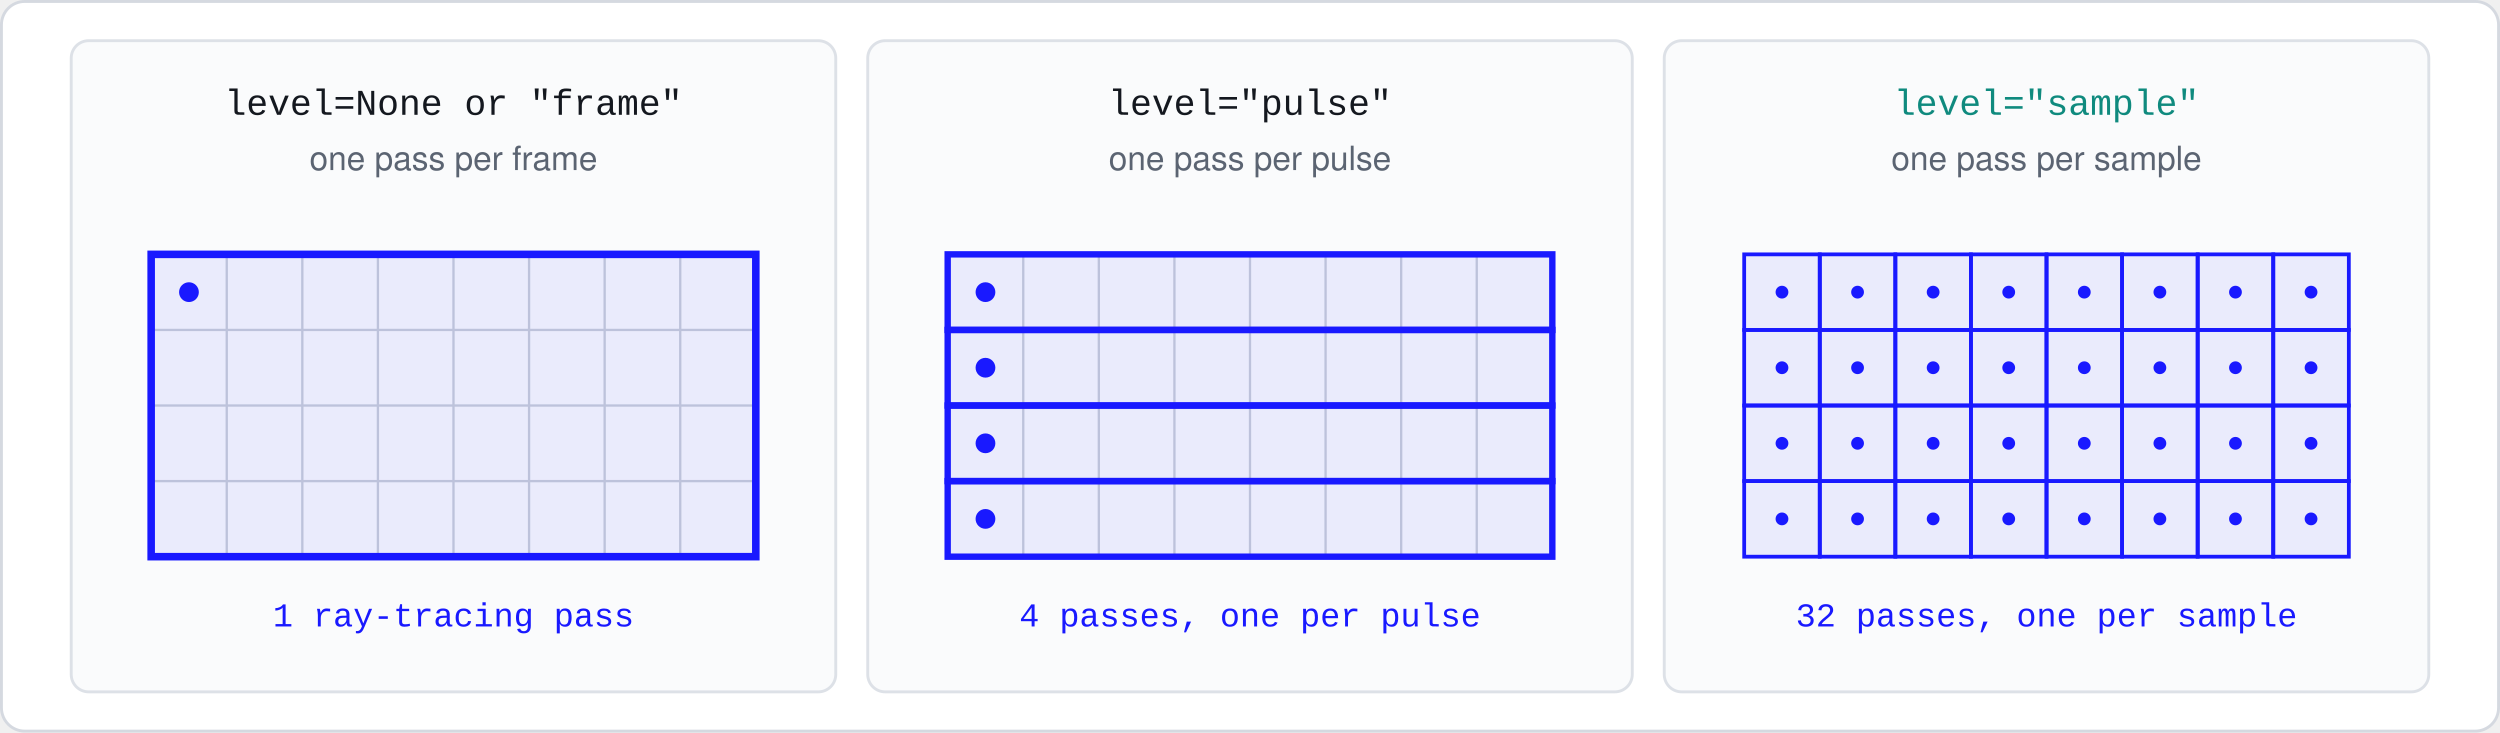
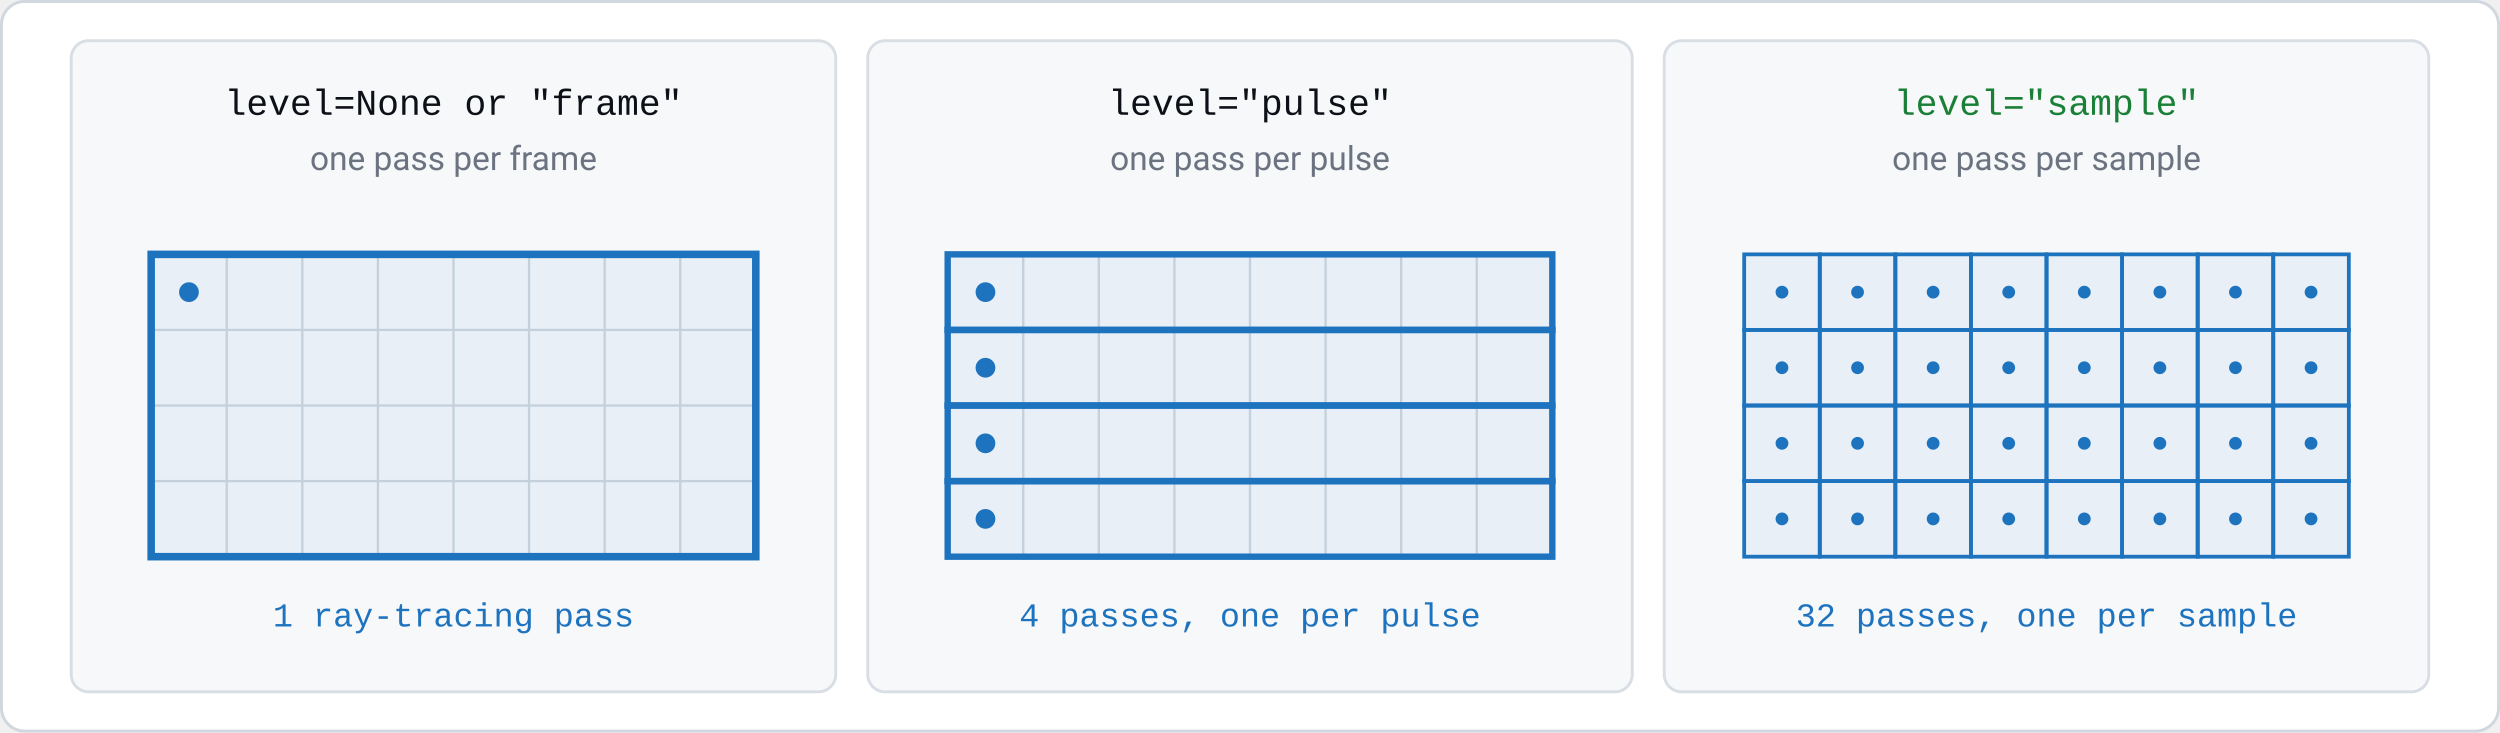
<svg xmlns="http://www.w3.org/2000/svg" viewBox="0 0 860 252" width="860" height="252" role="img" aria-label="How often the scene geometry is re-traced for each fidelity level">
  <style>
-     .bg    { fill:#ffffff; stroke:#d5d9e0; stroke-width:1 }
-     .panel { fill:#fafbfc; stroke:#dde1e7; stroke-width:1 }
-     .ttl   { font:600 17px 'Segoe UI',Helvetica,Arial,sans-serif; fill:#14181f }
-     .sub   { font:13px 'Segoe UI',Helvetica,Arial,sans-serif; fill:#5b6472 }
-     .lbl   { font:11.5px 'Segoe UI',Helvetica,Arial,sans-serif; fill:#5b6472 }
-     .cap   { font:12px 'Segoe UI',Helvetica,Arial,sans-serif; fill:#5b6472 }
+     .bg    { fill:#ffffff; stroke:#d0d7de; stroke-width:1 }
+     .panel { fill:#f6f8fa; stroke:#d8dee4; stroke-width:1 }
+     .ttl   { font:600 17px 'IBM Plex Sans','Segoe UI',Roboto,Helvetica,Arial,sans-serif; fill:#0d1117 }
+     .sub   { font:13px 'IBM Plex Sans','Segoe UI',Roboto,Helvetica,Arial,sans-serif; fill:#6b7280 }
+     .lbl   { font:11.5px 'IBM Plex Sans','Segoe UI',Roboto,Helvetica,Arial,sans-serif; fill:#6b7280 }
+     .cap   { font:12px 'IBM Plex Sans','Segoe UI',Roboto,Helvetica,Arial,sans-serif; fill:#6b7280 }
    .code  { font:12.5px 'IBM Plex Mono',Consolas,'Courier New',monospace }
    .mono  { font:11.5px 'IBM Plex Mono',Consolas,'Courier New',monospace }
-     .env   { fill:#0f8a7e }
-     .ray   { fill:#1919ff }
-     .tgt   { fill:#d61f1f }
-     .ink   { fill:#14181f }
+     .env   { fill:#1a7f37 }
+     .ray   { fill:#1e73be }
+     .tgt   { fill:#cf4640 }
+     .ink   { fill:#0d1117 }
  </style>
  <rect class="bg" x="0.5" y="0.5" width="859" height="251" rx="8" />
  <g id="fig" transform="translate(0,-62.5)">
    <rect class="panel" x="24.5" y="76.5" width="263" height="224" rx="6" />
    <text class="code ink" x="156" y="102" text-anchor="middle">level=None  or  "frame"</text>
    <text class="lbl" x="156" y="121" text-anchor="middle">one pass per frame</text>
-     <g stroke="#c9cfd8" stroke-width="0.8">
+     <g stroke="#d0d7de" stroke-width="0.8">
      <line x1="52" y1="150" x2="52" y2="254" />
      <line x1="78" y1="150" x2="78" y2="254" />
      <line x1="104" y1="150" x2="104" y2="254" />
      <line x1="130" y1="150" x2="130" y2="254" />
      <line x1="156" y1="150" x2="156" y2="254" />
      <line x1="182" y1="150" x2="182" y2="254" />
      <line x1="208" y1="150" x2="208" y2="254" />
      <line x1="234" y1="150" x2="234" y2="254" />
      <line x1="260" y1="150" x2="260" y2="254" />
      <line x1="52" y1="150" x2="260" y2="150" />
      <line x1="52" y1="176" x2="260" y2="176" />
      <line x1="52" y1="202" x2="260" y2="202" />
      <line x1="52" y1="228" x2="260" y2="228" />
      <line x1="52" y1="254" x2="260" y2="254" />
    </g>
-     <g fill="#1919ff" fill-opacity="0.07" stroke="#1919ff" stroke-width="2.6">
+     <g fill="#1e73be" fill-opacity="0.07" stroke="#1e73be" stroke-width="2.6">
      <rect x="52" y="150" width="208" height="104" />
    </g>
-     <g fill="#1919ff">
+     <g fill="#1e73be">
      <circle cx="65" cy="163" r="3.4" />
    </g>
    <text class="mono ray" x="156" y="278" text-anchor="middle">1 ray-tracing pass</text>
    <rect class="panel" x="298.5" y="76.5" width="263" height="224" rx="6" />
    <text class="code ink" x="430" y="102" text-anchor="middle">level="pulse"</text>
    <text class="lbl" x="430" y="121" text-anchor="middle">one pass per pulse</text>
-     <g stroke="#c9cfd8" stroke-width="0.8">
+     <g stroke="#d0d7de" stroke-width="0.8">
      <line x1="326" y1="150" x2="326" y2="254" />
      <line x1="352" y1="150" x2="352" y2="254" />
      <line x1="378" y1="150" x2="378" y2="254" />
      <line x1="404" y1="150" x2="404" y2="254" />
      <line x1="430" y1="150" x2="430" y2="254" />
      <line x1="456" y1="150" x2="456" y2="254" />
      <line x1="482" y1="150" x2="482" y2="254" />
      <line x1="508" y1="150" x2="508" y2="254" />
      <line x1="534" y1="150" x2="534" y2="254" />
      <line x1="326" y1="150" x2="534" y2="150" />
      <line x1="326" y1="176" x2="534" y2="176" />
      <line x1="326" y1="202" x2="534" y2="202" />
      <line x1="326" y1="228" x2="534" y2="228" />
      <line x1="326" y1="254" x2="534" y2="254" />
    </g>
-     <g fill="#1919ff" fill-opacity="0.07" stroke="#1919ff" stroke-width="2.2">
+     <g fill="#1e73be" fill-opacity="0.07" stroke="#1e73be" stroke-width="2.2">
      <rect x="326" y="150" width="208" height="26" />
      <rect x="326" y="176" width="208" height="26" />
      <rect x="326" y="202" width="208" height="26" />
      <rect x="326" y="228" width="208" height="26" />
    </g>
-     <g fill="#1919ff">
+     <g fill="#1e73be">
      <circle cx="339" cy="163" r="3.4" />
      <circle cx="339" cy="189" r="3.4" />
      <circle cx="339" cy="215" r="3.4" />
      <circle cx="339" cy="241" r="3.4" />
    </g>
    <text class="mono ray" x="430" y="278" text-anchor="middle">4 passes, one per pulse</text>
    <rect class="panel" x="572.5" y="76.5" width="263" height="224" rx="6" />
    <text class="code env" x="704" y="102" text-anchor="middle">level="sample"</text>
    <text class="lbl" x="704" y="121" text-anchor="middle">one pass per sample</text>
-     <g stroke="#c9cfd8" stroke-width="0.8">
+     <g stroke="#d0d7de" stroke-width="0.8">
      <line x1="600" y1="150" x2="600" y2="254" />
      <line x1="626" y1="150" x2="626" y2="254" />
      <line x1="652" y1="150" x2="652" y2="254" />
      <line x1="678" y1="150" x2="678" y2="254" />
      <line x1="704" y1="150" x2="704" y2="254" />
      <line x1="730" y1="150" x2="730" y2="254" />
      <line x1="756" y1="150" x2="756" y2="254" />
      <line x1="782" y1="150" x2="782" y2="254" />
      <line x1="808" y1="150" x2="808" y2="254" />
      <line x1="600" y1="150" x2="808" y2="150" />
      <line x1="600" y1="176" x2="808" y2="176" />
      <line x1="600" y1="202" x2="808" y2="202" />
      <line x1="600" y1="228" x2="808" y2="228" />
      <line x1="600" y1="254" x2="808" y2="254" />
    </g>
-     <g fill="#1919ff" fill-opacity="0.07" stroke="#1919ff" stroke-width="1.3">
+     <g fill="#1e73be" fill-opacity="0.07" stroke="#1e73be" stroke-width="1.3">
      <rect x="600" y="150" width="26" height="26" />
      <rect x="626" y="150" width="26" height="26" />
      <rect x="652" y="150" width="26" height="26" />
      <rect x="678" y="150" width="26" height="26" />
      <rect x="704" y="150" width="26" height="26" />
      <rect x="730" y="150" width="26" height="26" />
      <rect x="756" y="150" width="26" height="26" />
      <rect x="782" y="150" width="26" height="26" />
      <rect x="600" y="176" width="26" height="26" />
      <rect x="626" y="176" width="26" height="26" />
      <rect x="652" y="176" width="26" height="26" />
      <rect x="678" y="176" width="26" height="26" />
      <rect x="704" y="176" width="26" height="26" />
      <rect x="730" y="176" width="26" height="26" />
      <rect x="756" y="176" width="26" height="26" />
      <rect x="782" y="176" width="26" height="26" />
      <rect x="600" y="202" width="26" height="26" />
      <rect x="626" y="202" width="26" height="26" />
      <rect x="652" y="202" width="26" height="26" />
      <rect x="678" y="202" width="26" height="26" />
      <rect x="704" y="202" width="26" height="26" />
      <rect x="730" y="202" width="26" height="26" />
      <rect x="756" y="202" width="26" height="26" />
      <rect x="782" y="202" width="26" height="26" />
      <rect x="600" y="228" width="26" height="26" />
      <rect x="626" y="228" width="26" height="26" />
      <rect x="652" y="228" width="26" height="26" />
      <rect x="678" y="228" width="26" height="26" />
      <rect x="704" y="228" width="26" height="26" />
      <rect x="730" y="228" width="26" height="26" />
      <rect x="756" y="228" width="26" height="26" />
      <rect x="782" y="228" width="26" height="26" />
    </g>
-     <g fill="#1919ff">
+     <g fill="#1e73be">
      <circle cx="613" cy="163" r="2.2" />
      <circle cx="639" cy="163" r="2.2" />
      <circle cx="665" cy="163" r="2.2" />
      <circle cx="691" cy="163" r="2.2" />
      <circle cx="717" cy="163" r="2.2" />
      <circle cx="743" cy="163" r="2.2" />
      <circle cx="769" cy="163" r="2.2" />
      <circle cx="795" cy="163" r="2.2" />
      <circle cx="613" cy="189" r="2.2" />
      <circle cx="639" cy="189" r="2.2" />
      <circle cx="665" cy="189" r="2.2" />
      <circle cx="691" cy="189" r="2.2" />
      <circle cx="717" cy="189" r="2.2" />
      <circle cx="743" cy="189" r="2.2" />
      <circle cx="769" cy="189" r="2.2" />
      <circle cx="795" cy="189" r="2.2" />
      <circle cx="613" cy="215" r="2.2" />
      <circle cx="639" cy="215" r="2.2" />
      <circle cx="665" cy="215" r="2.2" />
      <circle cx="691" cy="215" r="2.2" />
      <circle cx="717" cy="215" r="2.2" />
      <circle cx="743" cy="215" r="2.2" />
      <circle cx="769" cy="215" r="2.2" />
      <circle cx="795" cy="215" r="2.2" />
      <circle cx="613" cy="241" r="2.2" />
      <circle cx="639" cy="241" r="2.2" />
      <circle cx="665" cy="241" r="2.2" />
      <circle cx="691" cy="241" r="2.2" />
      <circle cx="717" cy="241" r="2.2" />
      <circle cx="743" cy="241" r="2.2" />
      <circle cx="769" cy="241" r="2.2" />
      <circle cx="795" cy="241" r="2.2" />
    </g>
    <text class="mono ray" x="704" y="278" text-anchor="middle">32 passes, one per sample</text>
  </g>
</svg>
